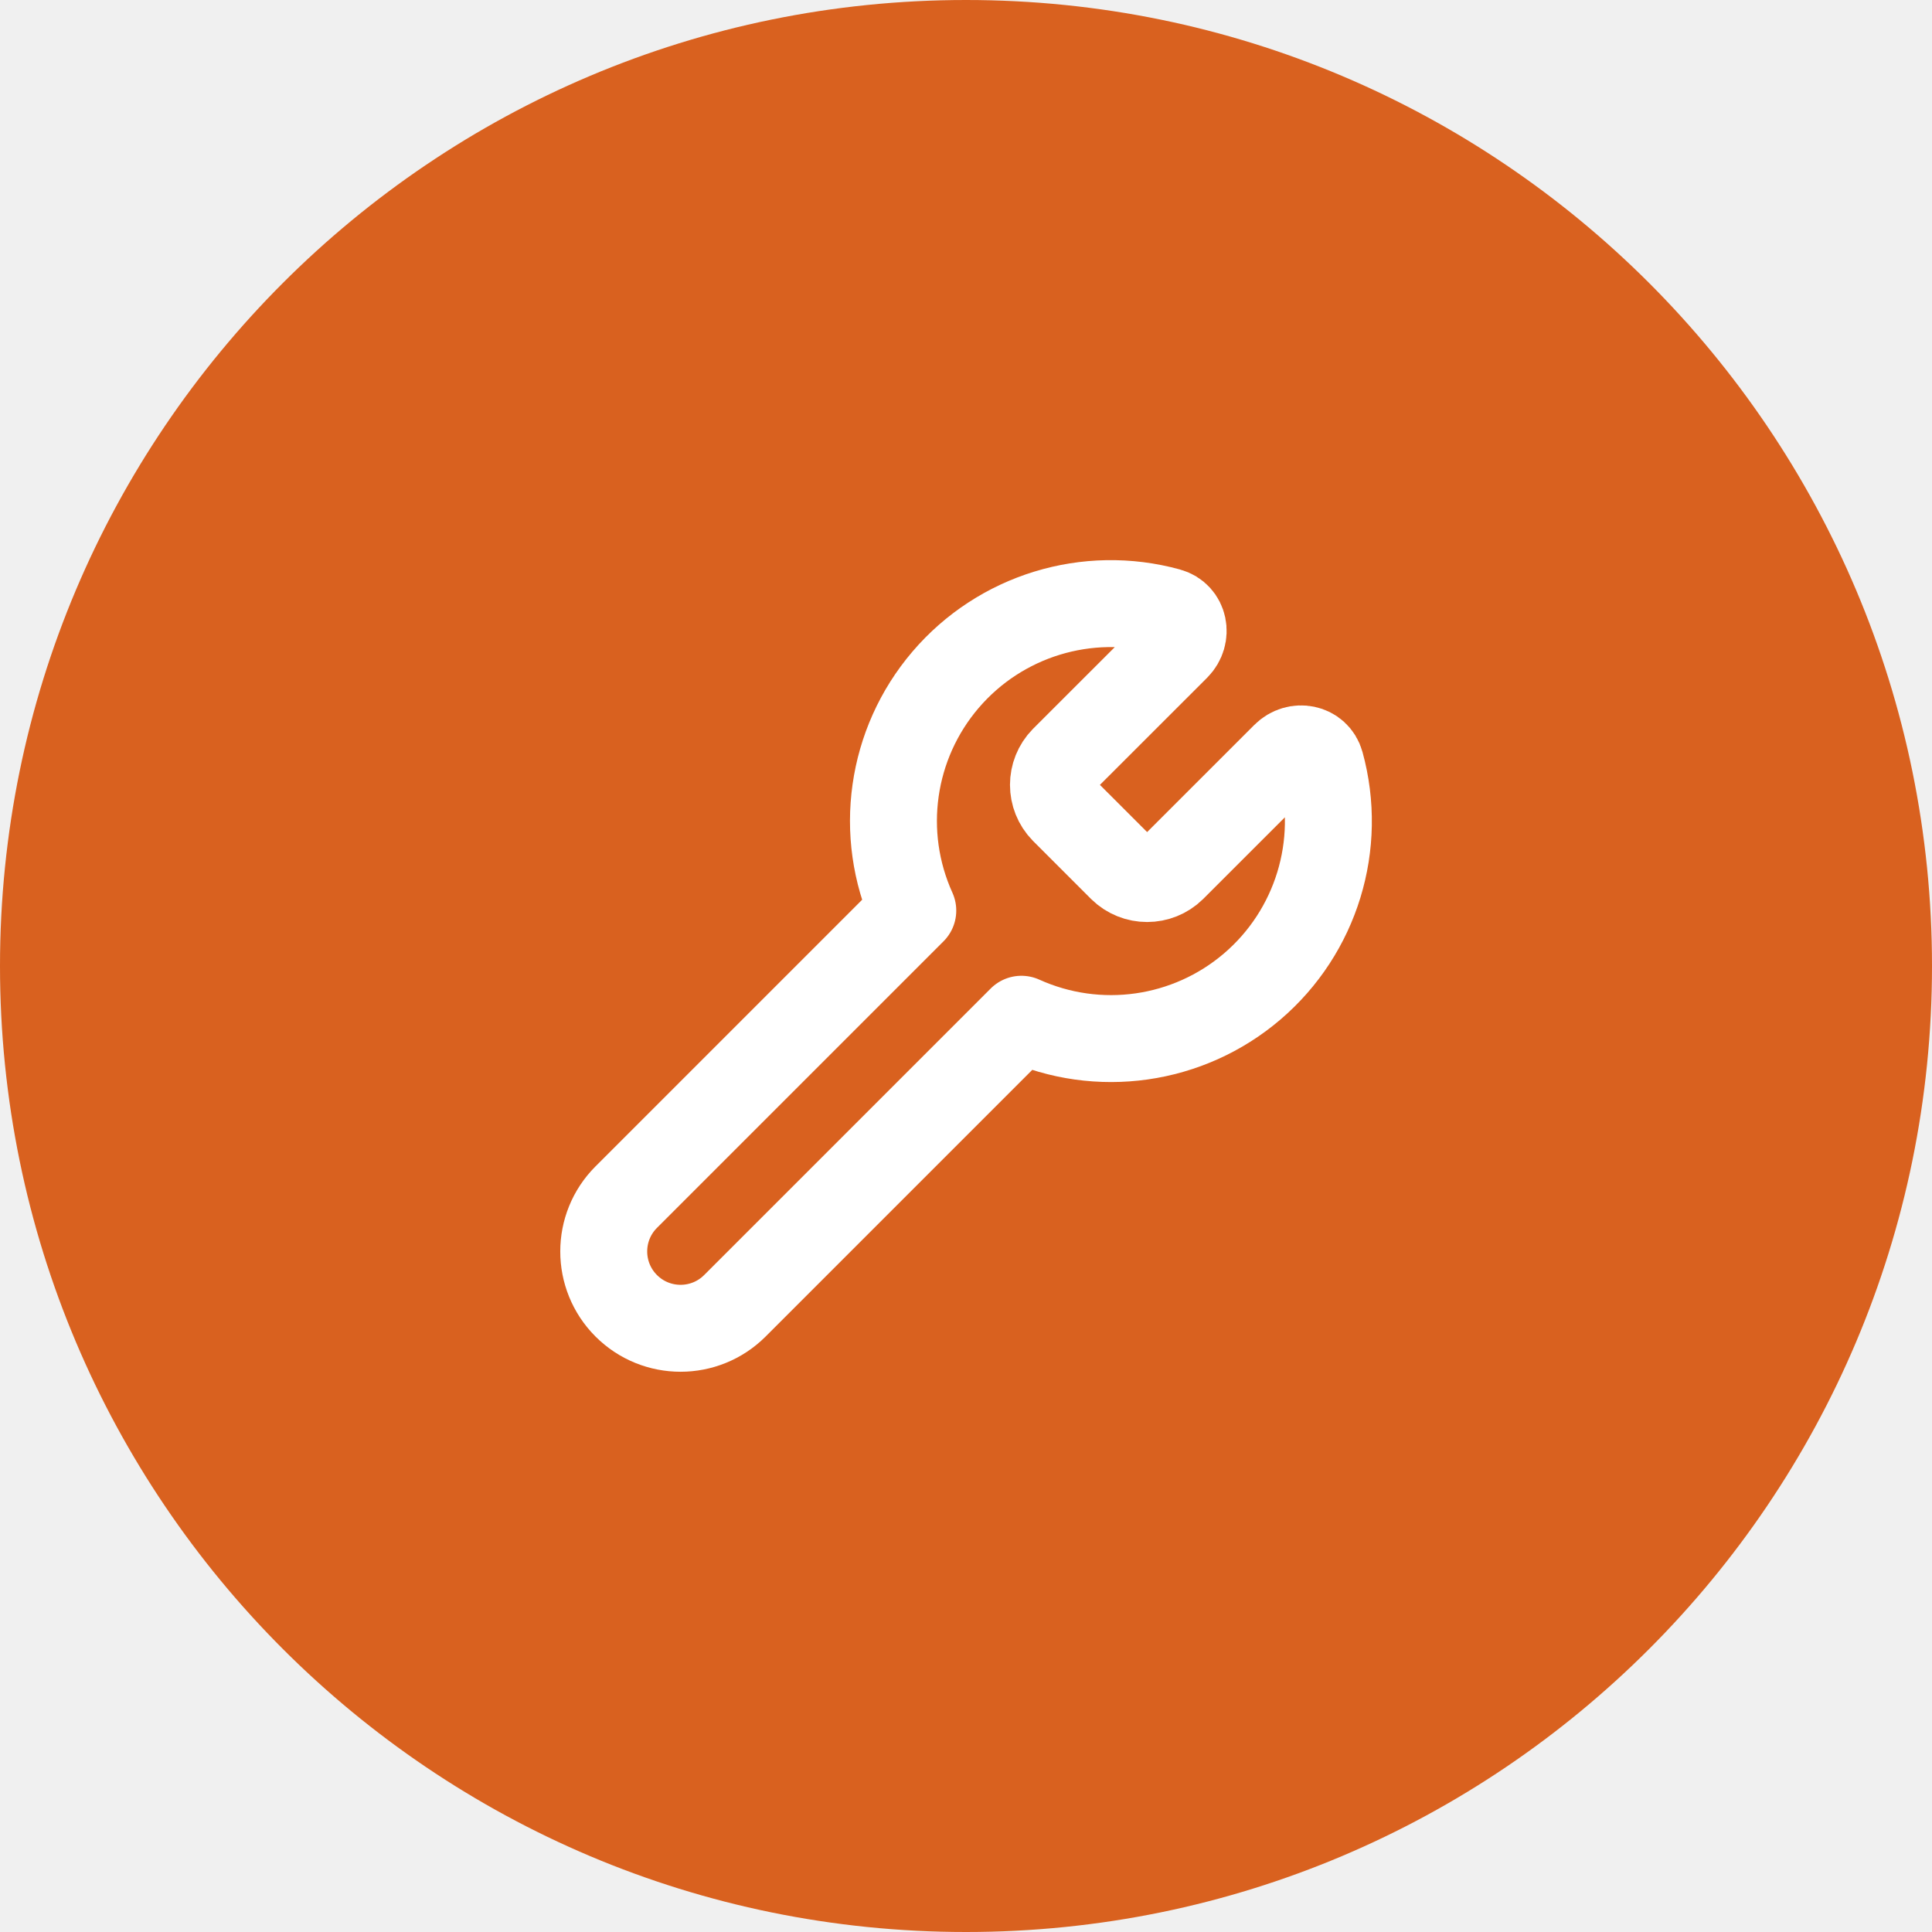
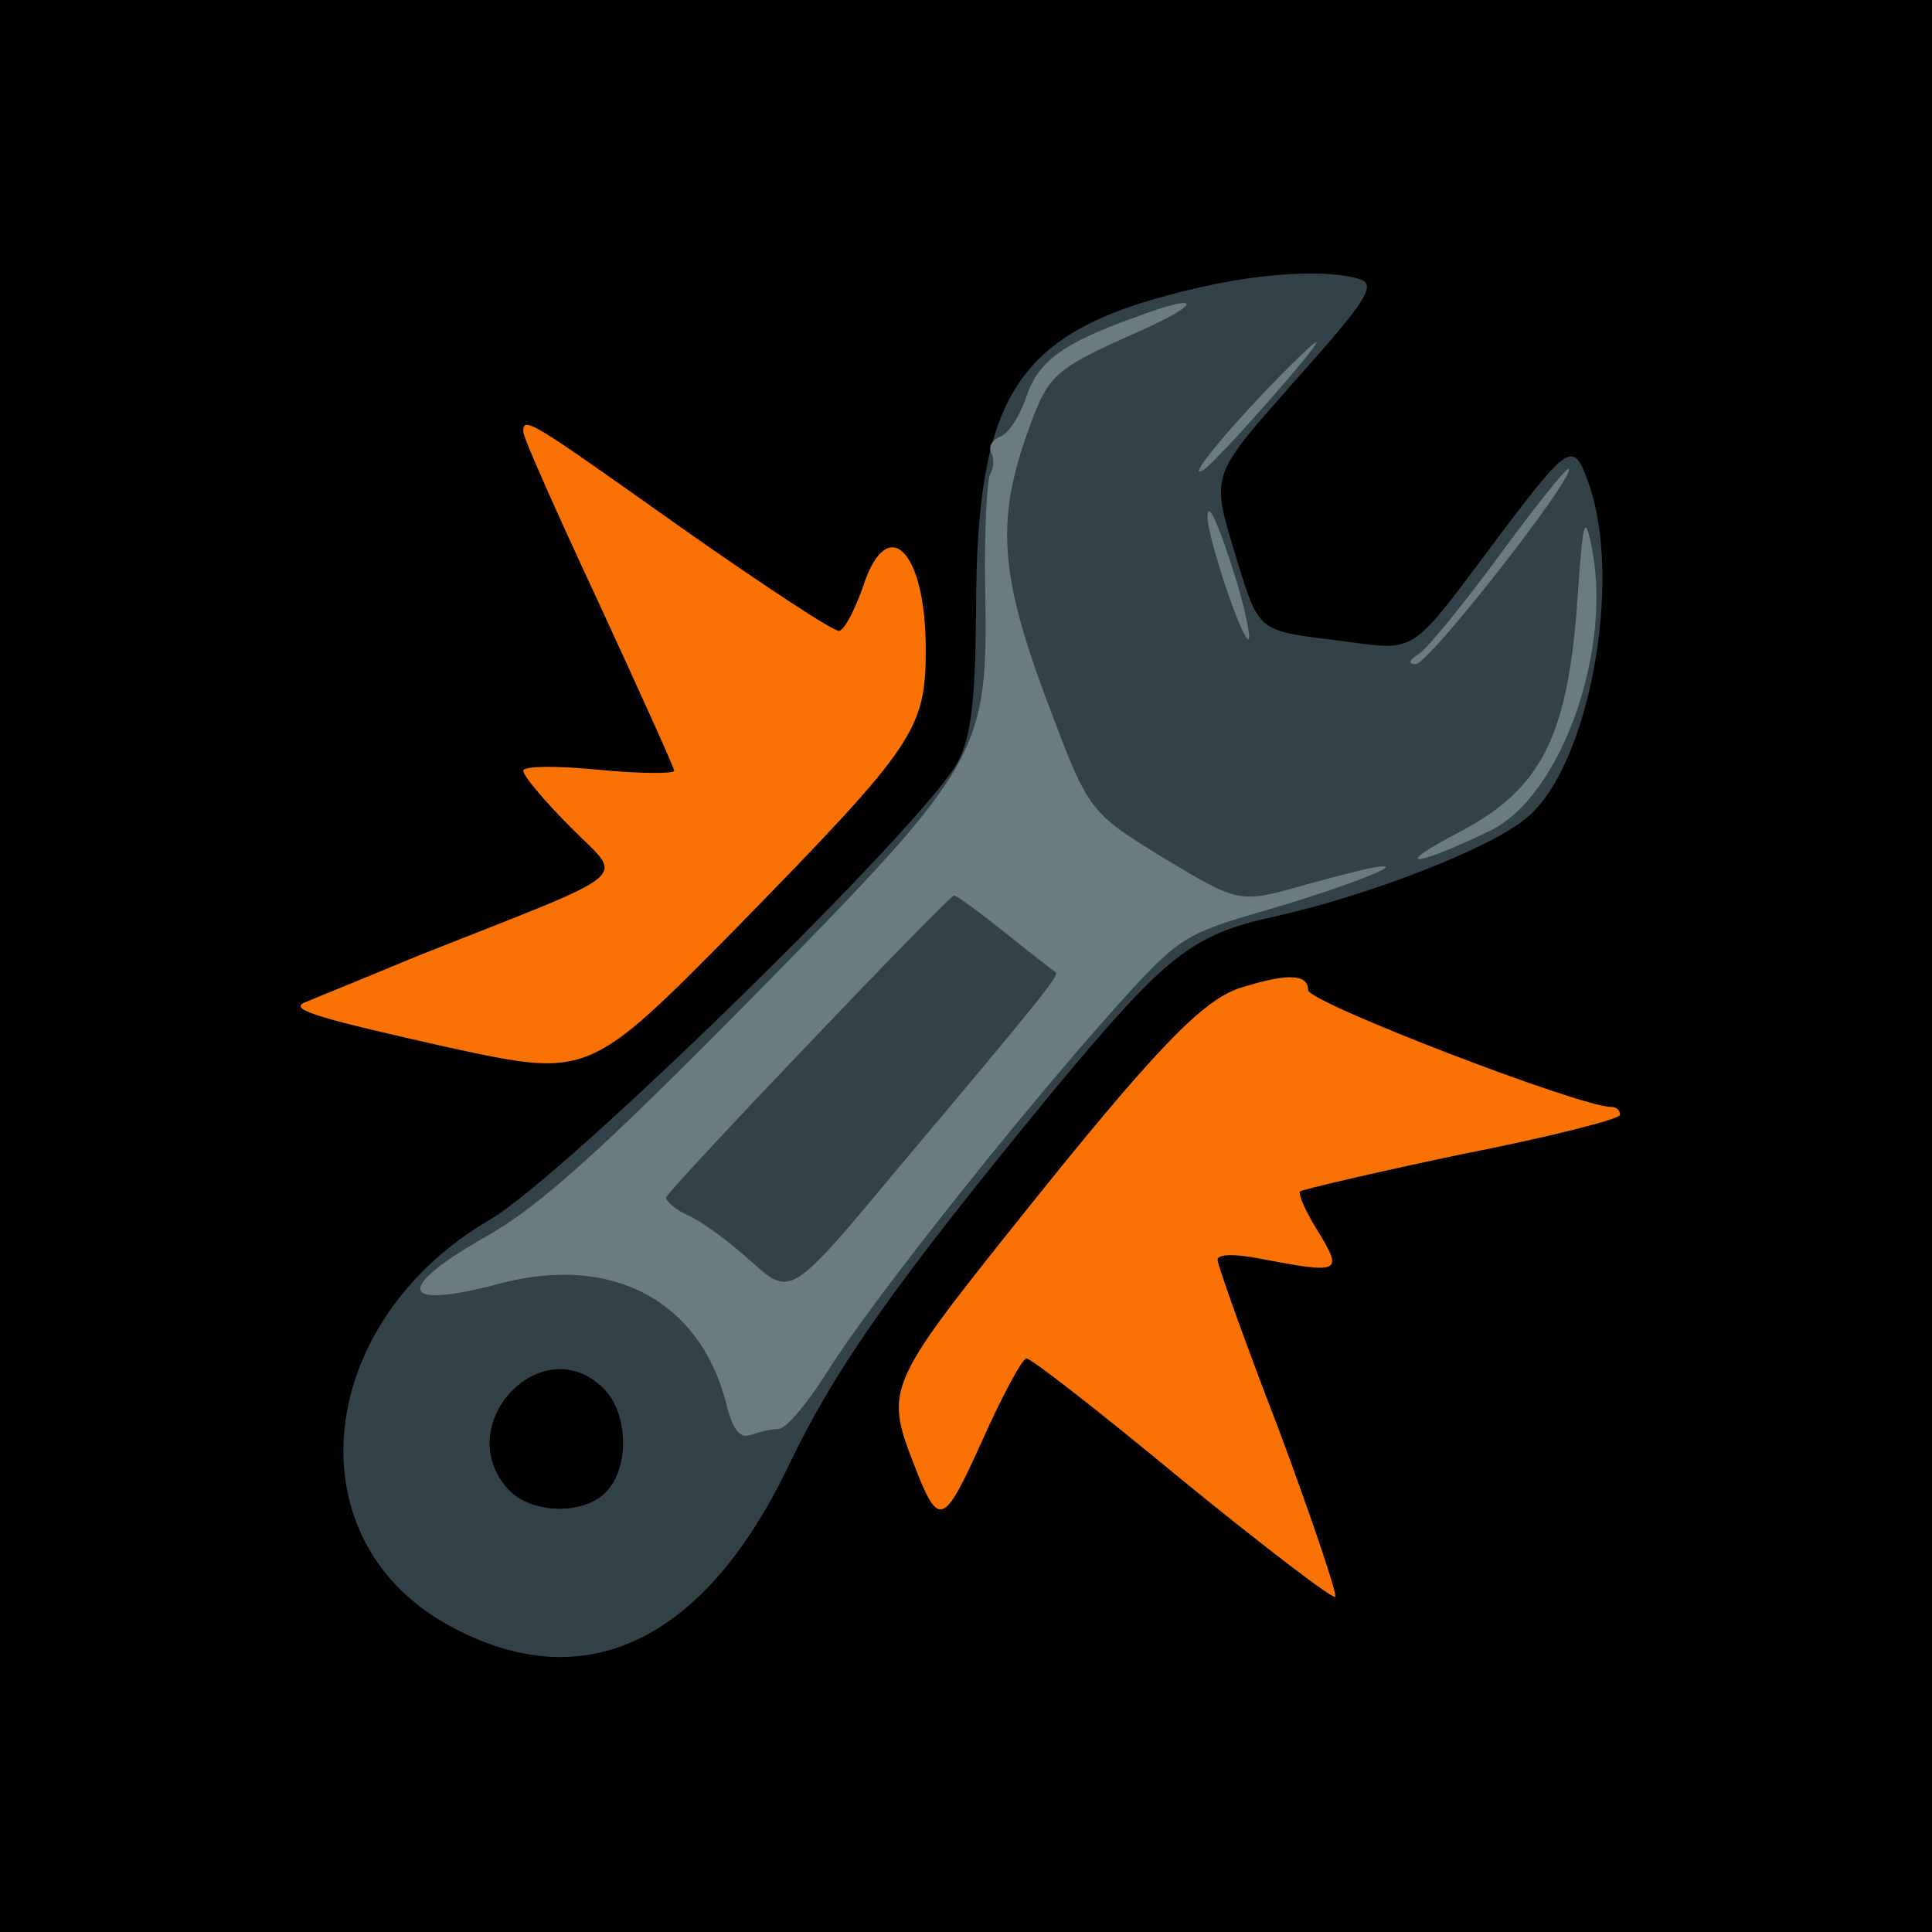
- <svg xmlns="http://www.w3.org/2000/svg" viewBox="0 0 32 32">
-   <circle cx="16" cy="16" r="16" fill="#d9611f" />
-   <g transform="translate(8.8 8.8) scale(0.6)">
-     <path fill="none" stroke="#ffffff" stroke-linecap="round" stroke-linejoin="round" stroke-width="2.4" d="M14.7 6.3a1 1 0 0 0 0 1.4l1.6 1.6a1 1 0 0 0 1.4 0l3.106-3.105c.32-.322.863-.22.983.218a6 6 0 0 1-8.259 7.057l-7.91 7.91a1 1 0 0 1-2.999-3l7.91-7.91a6 6 0 0 1 7.057-8.259c.438.12.54.662.219.984z" />
+ <svg xmlns="http://www.w3.org/2000/svg" viewBox="0 0 192 192">
+   <rect width="192" height="192" fill="#000" />
+   <g transform="translate(0 192) scale(0.1 -0.1)">
+     <path fill="#FA7203" d="M520 1491 c0 -6 34 -82 75 -170 41 -89 75 -164 75 -167 0 -3 -34 -3 -75 1 -41 4 -75 4 -75 -1 0 -5 21 -30 47 -56 53 -54 70 -40 -152 -128 -60 -25 -112 -46 -114 -47 -11 -7 16 -15 145 -44 139 -30 139 -30 287 120 177 181 187 196 187 276 0 98 -38 136 -62 63 -8 -23 -18 -43 -24 -45 -5 -1 -75 45 -156 102 -151 107 -158 112 -158 96z M1235 939 c-39 -11 -87 -61 -229 -239 -123 -154 -126 -162 -99 -232 26 -68 30 -66 69 20 20 45 40 82 44 82 5 0 74 -54 155 -121 81 -66 149 -118 152 -116 2 3 -23 77 -56 166 -34 88 -61 164 -61 169 0 6 18 6 43 1 79 -15 82 -14 57 27 -12 19 -20 37 -18 40 3 2 75 19 161 37 87 17 157 35 157 39 0 5 -4 8 -9 8 -31 0 -301 104 -301 116 0 16 -20 17 -65 3z" />
+     <path fill="#334248" d="M1195 1635 c-183 -41 -225 -101 -225 -324 -1 -90 -5 -123 -18 -148 -33 -62 -390 -411 -465 -455 -173 -101 -197 -314 -45 -401 135 -77 257 -21 342 157 47 98 106 181 262 371 113 136 138 156 220 174 95 21 218 69 252 99 61 51 95 234 61 331 -15 43 -19 41 -85 -46 -97 -129 -82 -120 -168 -109 -75 9 -75 9 -96 77 -27 90 -30 82 60 184 67 75 77 91 63 97 -28 10 -92 8 -158 -7z m-595 -1095 c24 -24 26 -77 3 -102 -22 -24 -75 -23 -98 2 -58 64 34 161 95 100z" />
+     <path fill="#6A7C80" d="M1129 1605 c-73 -26 -97 -44 -109 -79 -6 -19 -18 -37 -26 -40 -8 -3 -12 -10 -9 -16 3 -5 3 -15 -1 -21 -3 -6 -6 -57 -5 -113 3 -165 -2 -174 -231 -407 -148 -150 -209 -205 -260 -235 -98 -55 -93 -77 11 -49 109 28 195 -17 222 -117 7 -29 14 -38 25 -34 9 3 21 6 28 6 7 0 29 26 49 58 39 63 184 247 284 359 61 68 69 74 136 94 81 23 147 48 132 48 -6 1 -40 -8 -77 -18 -66 -19 -66 -19 -141 26 -75 46 -75 46 -116 155 -47 125 -51 179 -21 265 22 62 25 65 115 105 62 28 58 37 -6 13z m-130 -612 c25 -20 48 -38 50 -39 4 -3 -10 -21 -154 -192 -109 -131 -109 -131 -148 -96 -21 19 -49 40 -63 46 -13 6 -23 15 -22 18 4 10 281 300 286 300 3 0 26 -17 51 -37z M1259 1533 c-52 -55 -79 -90 -63 -80 13 8 118 127 112 127 -2 0 -24 -21 -49 -47z M1490 1368 c-36 -49 -72 -93 -80 -98 -10 -6 -11 -10 -3 -10 13 0 159 187 152 194 -2 2 -33 -37 -69 -86z M1200 1406 c0 -19 32 -116 40 -121 4 -3 -1 23 -11 57 -18 58 -29 82 -29 64z M1568 1330 c-9 -140 -35 -193 -116 -236 -71 -37 -49 -37 28 0 72 34 124 183 101 286 -6 29 -8 21 -13 -50z" />
  </g>
</svg>
